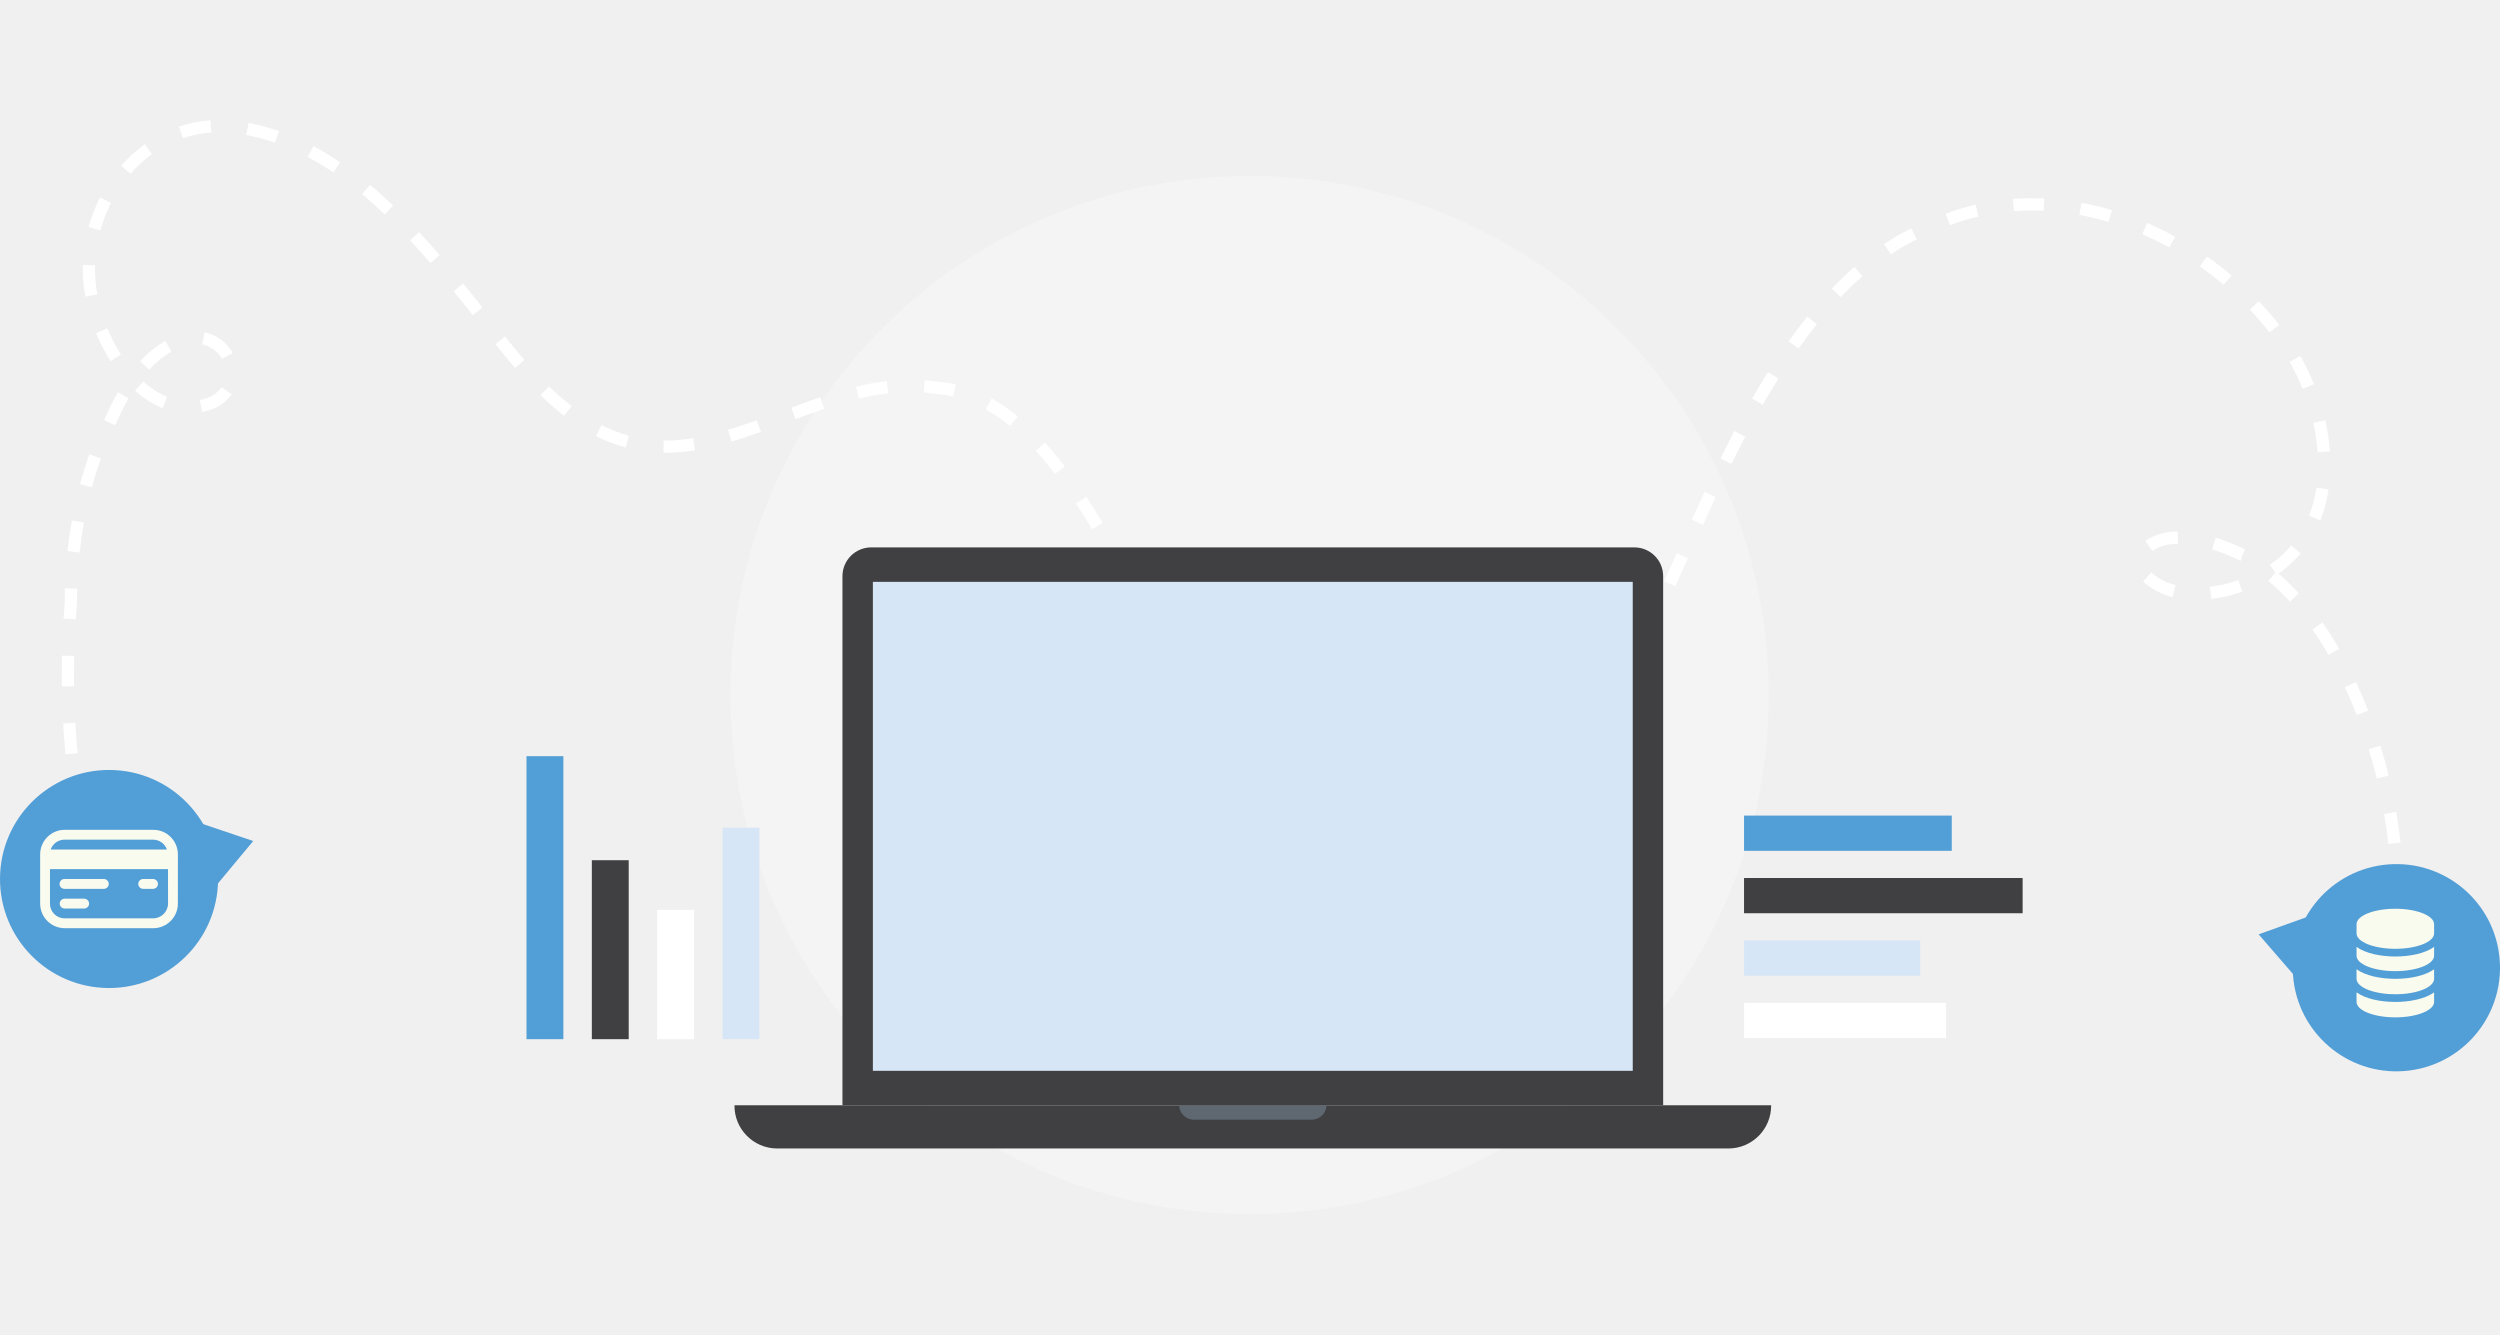
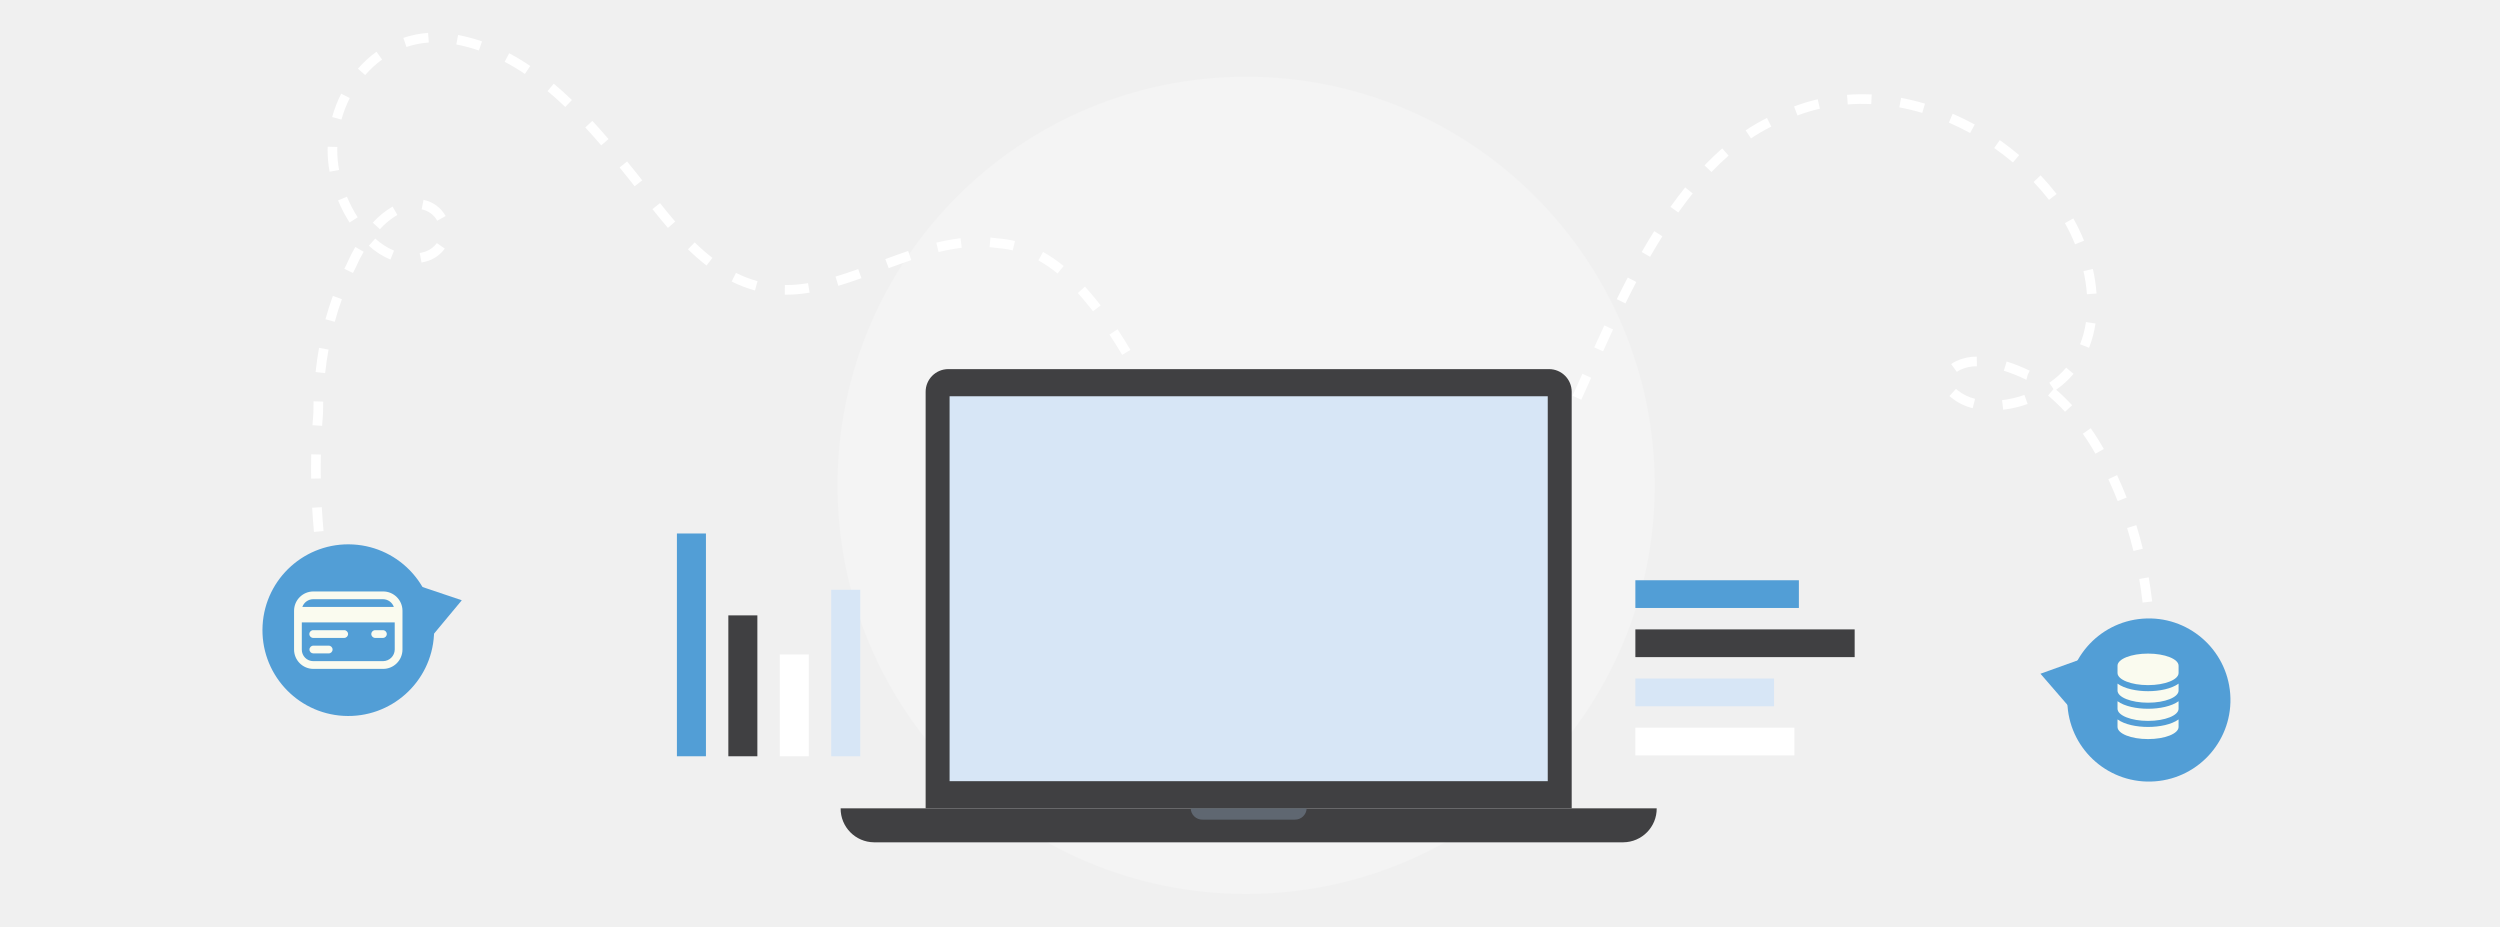
- <svg xmlns="http://www.w3.org/2000/svg" id="Group_1115" data-name="Group 1115" width="454.889" height="242.807" viewBox="0 0 554.889 242.807">
-   <g id="Ellipse_35" data-name="Ellipse 35" transform="translate(162.125 12.348)" opacity="0.238">
-     <circle id="Ellipse_38" data-name="Ellipse 38" cx="115.229" cy="115.229" r="115.229" fill="#fff" />
-     <circle id="Ellipse_39" data-name="Ellipse 39" cx="114.858" cy="114.858" r="114.858" transform="translate(0.372 0.372)" fill="none" />
-   </g>
-   <g id="Group_585" data-name="Group 585" transform="translate(13.707)">
-     <path id="Path_290" data-name="Path 290" d="M833.046,240l-2.678-.455c.38-2.224.724-4.473,1.028-6.675l2.7.368C833.783,235.471,833.431,237.748,833.046,240Zm1.974-14.927-2.708-.248c.207-2.277.366-4.538.476-6.727l2.716.136C835.392,220.459,835.23,222.759,835.02,225.074Zm-510.314-5.447q-.891-3.3-1.709-6.612l2.638-.65q.812,3.286,1.7,6.552Zm508.275-9.608c-.008-2.254-.072-4.519-.185-6.729l2.716-.141c.116,2.255.18,4.562.189,6.859Zm-214.1-4.2-.237-2.708a27.268,27.268,0,0,0,6.316-1.334l.865,2.578A30.073,30.073,0,0,1,618.877,205.818Zm-297.733-.785q-.722-3.344-1.361-6.7l2.671-.507q.632,3.322,1.349,6.627Zm289.2-.008a40.523,40.523,0,0,1-6.6-2.416l1.149-2.465a37.514,37.514,0,0,0,6.151,2.255Zm23.1-4.339-1.453-2.3a43.642,43.642,0,0,0,5.273-3.945l1.782,2.052A46.315,46.315,0,0,1,633.445,200.685Zm-36.945-2.3a57.426,57.426,0,0,1-5.437-4.338l1.817-2.023a55.129,55.129,0,0,0,5.182,4.137Zm235.632-3.136c-.255-2.233-.573-4.471-.949-6.654l2.68-.46c.382,2.233.708,4.522.969,6.8ZM644.937,190.6l-2.041-1.8c1.347-1.535,2.716-3.229,4.067-5.04l.1-.144,2.223,1.567-.123.176C647.75,187.254,646.334,189.007,644.937,190.6Zm-326.555-.341c-.352-2.257-.675-4.536-.958-6.769l2.7-.342c.28,2.209.6,4.46.946,6.691Zm266.846-2.143q-.77-.877-1.5-1.768c-.947-1-1.98-2.146-3.006-3.328l2.054-1.782c.982,1.132,1.977,2.236,2.994,3.317.528.639,1.008,1.208,1.5,1.77ZM829.553,180.7c-.531-2.189-1.134-4.365-1.785-6.472l2.6-.8c.671,2.16,1.285,4.393,1.829,6.634Zm-175.7-2.348-2.3-1.459c1.19-1.871,2.372-3.808,3.511-5.76l2.347,1.371C656.266,174.485,655.066,176.451,653.858,178.35Zm-78.322-1.738c-1.341-1.762-2.694-3.628-4.025-5.547l2.233-1.551c1.309,1.887,2.64,3.72,3.956,5.452Zm-258.994-1.285c-.2-2.276-.371-4.573-.5-6.825l2.716-.151c.124,2.222.29,4.488.49,6.734Zm508.574-8.7c-.813-2.077-1.7-4.154-2.637-6.168l2.468-1.144c.962,2.064,1.87,4.194,2.7,6.321Zm-163.7-1.3-2.4-1.272c1.039-1.956,2.072-3.981,3.073-6.017l2.439,1.2C663.513,161.295,662.469,163.345,661.418,165.325Zm-94.443-1.112c-1.169-1.846-2.368-3.805-3.572-5.827L565.74,157c1.189,2,2.377,3.94,3.532,5.76ZM315.749,160.3q-.022-1.459-.022-2.917,0-1.964.04-3.93l2.72.056q-.04,1.94-.04,3.874,0,1.437.021,2.876Zm503.084-7.019a63.815,63.815,0,0,0-3.551-5.626l2.22-1.569a66.861,66.861,0,0,1,3.7,5.864Zm-150.813-1.462L665.54,150.7q1.387-3.076,2.71-6.2l2.5,1.059Q669.418,148.71,668.019,151.816Zm-108.706-.532q-.9-1.607-1.779-3.216c-.52-.818-1.073-1.716-1.617-2.618l2.328-1.4q.8,1.328,1.631,2.643c.626,1.14,1.216,2.2,1.811,3.268Zm-240.476-5.866-2.714-.179q.111-1.689.256-3.378c0-1.043.012-2.2.049-3.361l2.717.083q-.051,1.7-.051,3.394C318.995,143.2,318.91,144.31,318.838,145.418Zm491.429-3.967a54.117,54.117,0,0,0-4.782-4.588l1.535-1.814-1.2-1.779a23.371,23.371,0,0,0,4.772-4.264l2.076,1.755a25.994,25.994,0,0,1-4.9,4.471,57.285,57.285,0,0,1,4.5,4.373Zm-17.438-.575-.316-2.7a29.023,29.023,0,0,0,6.3-1.48l.916,2.559A31.607,31.607,0,0,1,792.828,140.876Zm-8.6-.44a15.077,15.077,0,0,1-5.839-2.842,8.473,8.473,0,0,1-.706-.575l1.82-2.021a6.309,6.309,0,0,0,.545.439A12.429,12.429,0,0,0,784.9,137.8ZM551.8,138.361l-3.327-5.93,2.371-1.333,3.325,5.927Zm122.07-.3-2.475-1.125q1.389-3.061,2.788-6.19l2.482,1.11Q675.263,134.988,673.874,138.059Zm125.52-5.639-.267-.1a44.106,44.106,0,0,0-6.112-2.443l.8-2.6a46.663,46.663,0,0,1,6.5,2.594l-.592,1.216ZM319.7,130.55l-2.7-.294c.248-2.3.576-4.59.974-6.819l2.677.478C320.261,126.083,319.942,128.315,319.7,130.55Zm460.066-.343-1.6-2.2a9.522,9.522,0,0,1,1.421-.849,13.6,13.6,0,0,1,5.791-1.261l.043,2.718a10.931,10.931,0,0,0-4.643.988A6.665,6.665,0,0,0,779.767,130.207ZM544.423,125.4c-1.244-2.08-2.411-3.947-3.573-5.711l2.271-1.5c1.184,1.8,2.371,3.7,3.636,5.811Zm135.587-.986-2.477-1.12q1.394-3.092,2.833-6.2l2.467,1.146Q681.4,121.329,680.01,124.412Zm137.031-1-2.53-1a28.315,28.315,0,0,0,1.658-6.255l2.69.4A31.218,31.218,0,0,1,817.041,123.407Zm-494.634-7.328-2.624-.717c.611-2.237,1.313-4.451,2.084-6.582l2.558.925C323.678,111.767,323,113.912,322.408,116.079Zm213.785-2.968q-.424-.555-.862-1.109c-1.193-1.493-2.308-2.812-3.41-4.029l2.016-1.826c1.139,1.259,2.292,2.62,3.524,4.164.3.385.6.765.892,1.147ZM686.327,110.9l-2.441-1.2c1.007-2.045,2.029-4.08,3.084-6.1l2.411,1.259Q687.815,107.862,686.327,110.9Zm-236.54-2.468-.5,0,.032-2.718.472,0a35.589,35.589,0,0,0,5.447-.433l.607-.1.447,2.681-.64.1A38.161,38.161,0,0,1,449.787,108.437Zm366.651-.123a44.2,44.2,0,0,0-.972-6.517l2.652-.6a46.471,46.471,0,0,1,1.031,6.92Zm-375.544-1.053a35.537,35.537,0,0,1-6.581-2.535l1.22-2.43a32.793,32.793,0,0,0,6.077,2.342Zm23.492-1.315-.777-2.607c1.907-.567,3.935-1.239,6.386-2.112l.913,2.561C468.411,104.679,466.338,105.364,464.386,105.946ZM526.2,102.46a36.358,36.358,0,0,0-5.4-3.69l1.315-2.381a38.8,38.8,0,0,1,5.808,3.967Zm-198.656-.136-2.446-1.189c.241-.493.485-.985.737-1.474a48.852,48.852,0,0,1,2.363-4.683l2.358,1.355a47.033,47.033,0,0,0-2.267,4.5C328.007,101.375,327.771,101.847,327.539,102.324Zm151.047-1.363-.946-2.549c1.9-.7,4.146-1.528,6.441-2.3l.868,2.577C482.689,99.452,480.463,100.266,478.586,100.962Zm-51.36-.743a61.392,61.392,0,0,1-5.234-4.571l1.9-1.948a58.462,58.462,0,0,0,5,4.366Zm-80.355-.845-.52-2.668a14.255,14.255,0,0,0,1.668-.435,6.787,6.787,0,0,0,3.169-2.382l2.235,1.55a9.515,9.515,0,0,1-4.49,3.392A16.878,16.878,0,0,1,346.871,99.374Zm-8.763-.84a20.584,20.584,0,0,1-6.1-3.9l1.821-2.02a17.884,17.884,0,0,0,5.285,3.4Zm355.158-.779L690.907,96.4c1.164-2.029,2.351-4.007,3.529-5.875l2.3,1.451C695.579,93.814,694.411,95.757,693.267,97.755Zm-200.61-1.337-.641-2.642a57.718,57.718,0,0,1,6.839-1.258l.321,2.7A54.863,54.863,0,0,0,492.656,96.418Zm20.909-.469a27.478,27.478,0,0,0-4.254-.655c-.82-.116-1.546-.2-2.268-.257l.22-2.711q1.171.1,2.345.267a29.351,29.351,0,0,1,4.583.711ZM813.1,94.23a50.715,50.715,0,0,0-2.867-5.962l2.366-1.338a53.049,53.049,0,0,1,3.024,6.284ZM335.135,89.973l-2-1.844a23.541,23.541,0,0,1,5.574-4.538l1.346,2.364A20.828,20.828,0,0,0,335.135,89.973Zm81.207-.372c-1.342-1.556-2.728-3.237-4.359-5.289l2.129-1.692c1.609,2.023,2.972,3.677,4.29,5.206Zm-89.764-1.508a41.168,41.168,0,0,1-3.248-6.234l2.509-1.048a38.288,38.288,0,0,0,3.031,5.818Zm24.729-.5a6.507,6.507,0,0,0-4.395-3.221l.53-2.667a9.218,9.218,0,0,1,6.234,4.556Zm349.926-2.334-2.215-1.578c1.364-1.916,2.759-3.763,4.147-5.489l2.12,1.7C703.93,81.585,702.567,83.389,701.233,85.263ZM805.747,81.71c-1.352-1.732-2.815-3.431-4.347-5.05l1.976-1.87c1.591,1.681,3.109,3.446,4.514,5.247Zm-398.8-3.837-.957-1.224c-1.052-1.319-2.145-2.685-3.268-4.07l2.112-1.711c1.128,1.39,2.224,2.76,3.289,4.094l.97,1.24ZM710.58,73.852l-1.963-1.881c1.633-1.7,3.313-3.314,4.995-4.785l1.789,2.049C713.781,70.651,712.16,72.2,710.58,73.852Zm-389.623-.082a32.916,32.916,0,0,1-.563-6.085c0-.324,0-.646.015-.969l2.717.076c-.007.3-.012.6-.013.9a30.089,30.089,0,0,0,.516,5.577Zm474.625-2.608c-1.692-1.432-3.469-2.8-5.282-4.076l1.56-2.226c1.88,1.319,3.725,2.742,5.478,4.226ZM397.531,66.329c-1.556-1.815-3.023-3.466-4.484-5.047l2-1.846c1.484,1.606,2.972,3.281,4.551,5.122ZM721.721,64.37l-1.511-2.261a55.147,55.147,0,0,1,6.019-3.5l1.215,2.433A52.393,52.393,0,0,0,721.721,64.37Zm61.784-1.52c-1.956-1.072-3.97-2.059-5.991-2.933l1.08-2.5c2.1.908,4.192,1.933,6.22,3.046ZM324.295,59.071l-2.621-.727a36.041,36.041,0,0,1,2.542-6.582l2.427,1.226A33.232,33.232,0,0,0,324.295,59.071Zm410.53-1.158-.963-2.543a53.278,53.278,0,0,1,6.67-2.028l.62,2.648A50.25,50.25,0,0,0,734.824,57.914Zm35.181-.731a62.859,62.859,0,0,0-6.467-1.56l.5-2.673a65.494,65.494,0,0,1,6.747,1.627ZM387.4,55.513c-1.672-1.6-3.351-3.107-4.993-4.48l1.745-2.085c1.689,1.413,3.413,2.961,5.128,4.6ZM749,54.792l-.2-2.711a57.868,57.868,0,0,1,6.957-.094l-.128,2.716A54.577,54.577,0,0,0,749,54.792ZM330.985,46.513l-2.05-1.787a31.206,31.206,0,0,1,5.231-4.788l1.591,2.2A28.443,28.443,0,0,0,330.985,46.513ZM376.01,46.2a62.257,62.257,0,0,0-5.7-3.433l1.274-2.4a65.506,65.506,0,0,1,5.945,3.583Zm-12.966-6.614a44.809,44.809,0,0,0-6.366-1.694l.5-2.672a47.535,47.535,0,0,1,6.752,1.8ZM342.615,38.6l-.869-2.577a28.376,28.376,0,0,1,6.978-1.4l.2,2.712A25.6,25.6,0,0,0,342.615,38.6Z" transform="translate(-315.727 -34.62)" fill="#fff" />
-   </g>
-   <g id="Group_586" data-name="Group 586" transform="translate(186.987 94.806)">
-     <path id="Path_291" data-name="Path 291" d="M622.332,275.059H528.854V157.62a6.392,6.392,0,0,1,6.392-6.393H704.623a6.392,6.392,0,0,1,6.392,6.393V275.059Z" transform="translate(-528.854 -151.227)" fill="#404042" fill-rule="evenodd" />
-   </g>
-   <g id="Group_587" data-name="Group 587" transform="translate(163.02 218.638)">
-     <path id="Path_292" data-name="Path 292" d="M729.471,303.535a9.5,9.5,0,0,1-9.406,9.587H508.78a9.5,9.5,0,0,1-9.405-9.587Z" transform="translate(-499.375 -303.535)" fill="#404042" fill-rule="evenodd" />
-   </g>
-   <g id="Group_588" data-name="Group 588" transform="translate(193.74 102.458)">
-     <path id="Path_293" data-name="Path 293" d="M537.159,269.168V160.639H705.816V269.168Z" transform="translate(-537.159 -160.639)" fill="#d7e6f6" fill-rule="evenodd" />
-   </g>
-   <g id="Group_589" data-name="Group 589" transform="translate(261.723 218.638)">
-     <path id="Path_294" data-name="Path 294" d="M653.469,303.535a3.272,3.272,0,0,1-3.342,3.194H624.115a3.27,3.27,0,0,1-3.34-3.194Z" transform="translate(-620.775 -303.535)" fill="#5f6771" fill-rule="evenodd" />
-   </g>
-   <g id="Group_590" data-name="Group 590" transform="translate(116.86 141.151)">
-     <rect id="Rectangle_241" data-name="Rectangle 241" width="8.183" height="62.813" fill="#529ed6" />
-   </g>
-   <g id="Group_591" data-name="Group 591" transform="translate(131.361 164.241)">
-     <rect id="Rectangle_242" data-name="Rectangle 242" width="8.184" height="39.724" fill="#404042" />
-   </g>
-   <g id="Group_592" data-name="Group 592" transform="translate(145.864 175.259)">
-     <rect id="Rectangle_243" data-name="Rectangle 243" width="8.183" height="28.705" fill="#fff" />
-   </g>
-   <g id="Group_593" data-name="Group 593" transform="translate(160.366 157.032)">
-     <rect id="Rectangle_244" data-name="Rectangle 244" width="8.183" height="46.932" fill="#d7e6f6" />
-   </g>
-   <g id="Group_594" data-name="Group 594" transform="translate(387.101 154.336)">
-     <rect id="Rectangle_245" data-name="Rectangle 245" width="46.104" height="7.818" fill="#529ed6" />
-   </g>
-   <g id="Group_595" data-name="Group 595" transform="translate(387.101 168.192)">
-     <rect id="Rectangle_246" data-name="Rectangle 246" width="61.831" height="7.818" fill="#404042" />
-   </g>
-   <g id="Group_596" data-name="Group 596" transform="translate(387.103 182.048)">
-     <rect id="Rectangle_247" data-name="Rectangle 247" width="39.094" height="7.82" fill="#d7e6f6" />
-   </g>
-   <g id="Group_597" data-name="Group 597" transform="translate(387.101 195.902)">
-     <rect id="Rectangle_248" data-name="Rectangle 248" width="44.843" height="7.818" fill="#fff" />
-   </g>
-   <g id="Group_600" data-name="Group 600" transform="translate(501.32 165.108)">
-     <g id="Group_598" data-name="Group 598" transform="translate(7.579)">
-       <path id="Path_295" data-name="Path 295" d="M949.514,283.623a23,23,0,1,1,21.2-24.662A23,23,0,0,1,949.514,283.623Z" transform="translate(-924.79 -237.695)" fill="#529ed6" />
+ <svg xmlns="http://www.w3.org/2000/svg" id="Group_1115" data-name="Group 1115" width="654.889" height="242.807" viewBox="0 0 704.889 242.807">
+   <g id="parent_group" data-name="parent group" transform="translate(74 0)">
+     <g id="Ellipse_35" data-name="Ellipse 35" transform="translate(162.125 12.348)" opacity="0.238">
+       <circle id="Ellipse_38" data-name="Ellipse 38" cx="115.229" cy="115.229" r="115.229" fill="#fff" />
+       <circle id="Ellipse_39" data-name="Ellipse 39" cx="114.858" cy="114.858" r="114.858" transform="translate(0.372 0.372)" fill="none" />
    </g>
-     <g id="Group_599" data-name="Group 599" transform="translate(0 9.661)">
-       <path id="Path_296" data-name="Path 296" d="M931.962,249.577,915.468,255.5l11.315,13.073" transform="translate(-915.468 -249.577)" fill="#529ed6" />
+     <g id="Group_585" data-name="Group 585" transform="translate(13.707)">
+       <path id="Path_290" data-name="Path 290" d="M833.046,240l-2.678-.455c.38-2.224.724-4.473,1.028-6.675l2.7.368C833.783,235.471,833.431,237.748,833.046,240Zm1.974-14.927-2.708-.248c.207-2.277.366-4.538.476-6.727l2.716.136C835.392,220.459,835.23,222.759,835.02,225.074Zm-510.314-5.447q-.891-3.3-1.709-6.612l2.638-.65q.812,3.286,1.7,6.552Zm508.275-9.608c-.008-2.254-.072-4.519-.185-6.729l2.716-.141c.116,2.255.18,4.562.189,6.859Zm-214.1-4.2-.237-2.708a27.268,27.268,0,0,0,6.316-1.334l.865,2.578A30.073,30.073,0,0,1,618.877,205.818Zm-297.733-.785q-.722-3.344-1.361-6.7l2.671-.507q.632,3.322,1.349,6.627Zm289.2-.008a40.523,40.523,0,0,1-6.6-2.416l1.149-2.465a37.514,37.514,0,0,0,6.151,2.255Zm23.1-4.339-1.453-2.3a43.642,43.642,0,0,0,5.273-3.945l1.782,2.052A46.315,46.315,0,0,1,633.445,200.685Zm-36.945-2.3a57.426,57.426,0,0,1-5.437-4.338l1.817-2.023a55.129,55.129,0,0,0,5.182,4.137Zm235.632-3.136c-.255-2.233-.573-4.471-.949-6.654l2.68-.46c.382,2.233.708,4.522.969,6.8ZM644.937,190.6l-2.041-1.8c1.347-1.535,2.716-3.229,4.067-5.04l.1-.144,2.223,1.567-.123.176C647.75,187.254,646.334,189.007,644.937,190.6Zm-326.555-.341c-.352-2.257-.675-4.536-.958-6.769l2.7-.342c.28,2.209.6,4.46.946,6.691Zm266.846-2.143q-.77-.877-1.5-1.768c-.947-1-1.98-2.146-3.006-3.328l2.054-1.782c.982,1.132,1.977,2.236,2.994,3.317.528.639,1.008,1.208,1.5,1.77ZM829.553,180.7c-.531-2.189-1.134-4.365-1.785-6.472l2.6-.8c.671,2.16,1.285,4.393,1.829,6.634Zm-175.7-2.348-2.3-1.459c1.19-1.871,2.372-3.808,3.511-5.76l2.347,1.371C656.266,174.485,655.066,176.451,653.858,178.35Zm-78.322-1.738c-1.341-1.762-2.694-3.628-4.025-5.547l2.233-1.551c1.309,1.887,2.64,3.72,3.956,5.452Zm-258.994-1.285c-.2-2.276-.371-4.573-.5-6.825l2.716-.151c.124,2.222.29,4.488.49,6.734Zm508.574-8.7c-.813-2.077-1.7-4.154-2.637-6.168l2.468-1.144c.962,2.064,1.87,4.194,2.7,6.321Zm-163.7-1.3-2.4-1.272c1.039-1.956,2.072-3.981,3.073-6.017l2.439,1.2C663.513,161.295,662.469,163.345,661.418,165.325Zm-94.443-1.112c-1.169-1.846-2.368-3.805-3.572-5.827L565.74,157c1.189,2,2.377,3.94,3.532,5.76ZM315.749,160.3q-.022-1.459-.022-2.917,0-1.964.04-3.93l2.72.056q-.04,1.94-.04,3.874,0,1.437.021,2.876Zm503.084-7.019a63.815,63.815,0,0,0-3.551-5.626l2.22-1.569a66.861,66.861,0,0,1,3.7,5.864Zm-150.813-1.462L665.54,150.7q1.387-3.076,2.71-6.2l2.5,1.059Q669.418,148.71,668.019,151.816Zm-108.706-.532q-.9-1.607-1.779-3.216c-.52-.818-1.073-1.716-1.617-2.618l2.328-1.4q.8,1.328,1.631,2.643c.626,1.14,1.216,2.2,1.811,3.268Zm-240.476-5.866-2.714-.179q.111-1.689.256-3.378c0-1.043.012-2.2.049-3.361l2.717.083q-.051,1.7-.051,3.394C318.995,143.2,318.91,144.31,318.838,145.418Zm491.429-3.967a54.117,54.117,0,0,0-4.782-4.588l1.535-1.814-1.2-1.779a23.371,23.371,0,0,0,4.772-4.264l2.076,1.755a25.994,25.994,0,0,1-4.9,4.471,57.285,57.285,0,0,1,4.5,4.373Zm-17.438-.575-.316-2.7a29.023,29.023,0,0,0,6.3-1.48l.916,2.559A31.607,31.607,0,0,1,792.828,140.876Zm-8.6-.44a15.077,15.077,0,0,1-5.839-2.842,8.473,8.473,0,0,1-.706-.575l1.82-2.021a6.309,6.309,0,0,0,.545.439A12.429,12.429,0,0,0,784.9,137.8ZM551.8,138.361l-3.327-5.93,2.371-1.333,3.325,5.927Zm122.07-.3-2.475-1.125q1.389-3.061,2.788-6.19l2.482,1.11Q675.263,134.988,673.874,138.059Zm125.52-5.639-.267-.1a44.106,44.106,0,0,0-6.112-2.443l.8-2.6a46.663,46.663,0,0,1,6.5,2.594l-.592,1.216ZM319.7,130.55l-2.7-.294c.248-2.3.576-4.59.974-6.819l2.677.478C320.261,126.083,319.942,128.315,319.7,130.55Zm460.066-.343-1.6-2.2a9.522,9.522,0,0,1,1.421-.849,13.6,13.6,0,0,1,5.791-1.261l.043,2.718a10.931,10.931,0,0,0-4.643.988A6.665,6.665,0,0,0,779.767,130.207ZM544.423,125.4c-1.244-2.08-2.411-3.947-3.573-5.711l2.271-1.5c1.184,1.8,2.371,3.7,3.636,5.811Zm135.587-.986-2.477-1.12q1.394-3.092,2.833-6.2l2.467,1.146Q681.4,121.329,680.01,124.412Zm137.031-1-2.53-1a28.315,28.315,0,0,0,1.658-6.255l2.69.4A31.218,31.218,0,0,1,817.041,123.407Zm-494.634-7.328-2.624-.717c.611-2.237,1.313-4.451,2.084-6.582l2.558.925C323.678,111.767,323,113.912,322.408,116.079Zm213.785-2.968q-.424-.555-.862-1.109c-1.193-1.493-2.308-2.812-3.41-4.029l2.016-1.826c1.139,1.259,2.292,2.62,3.524,4.164.3.385.6.765.892,1.147ZM686.327,110.9l-2.441-1.2c1.007-2.045,2.029-4.08,3.084-6.1l2.411,1.259Q687.815,107.862,686.327,110.9Zm-236.54-2.468-.5,0,.032-2.718.472,0a35.589,35.589,0,0,0,5.447-.433l.607-.1.447,2.681-.64.1A38.161,38.161,0,0,1,449.787,108.437Zm366.651-.123a44.2,44.2,0,0,0-.972-6.517l2.652-.6a46.471,46.471,0,0,1,1.031,6.92Zm-375.544-1.053a35.537,35.537,0,0,1-6.581-2.535l1.22-2.43a32.793,32.793,0,0,0,6.077,2.342Zm23.492-1.315-.777-2.607c1.907-.567,3.935-1.239,6.386-2.112l.913,2.561C468.411,104.679,466.338,105.364,464.386,105.946ZM526.2,102.46a36.358,36.358,0,0,0-5.4-3.69l1.315-2.381a38.8,38.8,0,0,1,5.808,3.967Zm-198.656-.136-2.446-1.189c.241-.493.485-.985.737-1.474a48.852,48.852,0,0,1,2.363-4.683l2.358,1.355a47.033,47.033,0,0,0-2.267,4.5C328.007,101.375,327.771,101.847,327.539,102.324Zm151.047-1.363-.946-2.549c1.9-.7,4.146-1.528,6.441-2.3l.868,2.577C482.689,99.452,480.463,100.266,478.586,100.962Zm-51.36-.743a61.392,61.392,0,0,1-5.234-4.571l1.9-1.948a58.462,58.462,0,0,0,5,4.366Zm-80.355-.845-.52-2.668a14.255,14.255,0,0,0,1.668-.435,6.787,6.787,0,0,0,3.169-2.382l2.235,1.55a9.515,9.515,0,0,1-4.49,3.392A16.878,16.878,0,0,1,346.871,99.374Zm-8.763-.84a20.584,20.584,0,0,1-6.1-3.9l1.821-2.02a17.884,17.884,0,0,0,5.285,3.4Zm355.158-.779L690.907,96.4c1.164-2.029,2.351-4.007,3.529-5.875l2.3,1.451C695.579,93.814,694.411,95.757,693.267,97.755Zm-200.61-1.337-.641-2.642a57.718,57.718,0,0,1,6.839-1.258l.321,2.7A54.863,54.863,0,0,0,492.656,96.418Zm20.909-.469a27.478,27.478,0,0,0-4.254-.655c-.82-.116-1.546-.2-2.268-.257l.22-2.711q1.171.1,2.345.267a29.351,29.351,0,0,1,4.583.711ZM813.1,94.23a50.715,50.715,0,0,0-2.867-5.962l2.366-1.338a53.049,53.049,0,0,1,3.024,6.284ZM335.135,89.973l-2-1.844a23.541,23.541,0,0,1,5.574-4.538l1.346,2.364A20.828,20.828,0,0,0,335.135,89.973Zm81.207-.372c-1.342-1.556-2.728-3.237-4.359-5.289l2.129-1.692c1.609,2.023,2.972,3.677,4.29,5.206Zm-89.764-1.508a41.168,41.168,0,0,1-3.248-6.234l2.509-1.048a38.288,38.288,0,0,0,3.031,5.818Zm24.729-.5a6.507,6.507,0,0,0-4.395-3.221l.53-2.667a9.218,9.218,0,0,1,6.234,4.556Zm349.926-2.334-2.215-1.578c1.364-1.916,2.759-3.763,4.147-5.489l2.12,1.7C703.93,81.585,702.567,83.389,701.233,85.263ZM805.747,81.71c-1.352-1.732-2.815-3.431-4.347-5.05l1.976-1.87c1.591,1.681,3.109,3.446,4.514,5.247Zm-398.8-3.837-.957-1.224c-1.052-1.319-2.145-2.685-3.268-4.07l2.112-1.711c1.128,1.39,2.224,2.76,3.289,4.094l.97,1.24ZM710.58,73.852l-1.963-1.881c1.633-1.7,3.313-3.314,4.995-4.785l1.789,2.049C713.781,70.651,712.16,72.2,710.58,73.852Zm-389.623-.082a32.916,32.916,0,0,1-.563-6.085c0-.324,0-.646.015-.969l2.717.076c-.007.3-.012.6-.013.9a30.089,30.089,0,0,0,.516,5.577Zm474.625-2.608c-1.692-1.432-3.469-2.8-5.282-4.076l1.56-2.226c1.88,1.319,3.725,2.742,5.478,4.226ZM397.531,66.329c-1.556-1.815-3.023-3.466-4.484-5.047l2-1.846c1.484,1.606,2.972,3.281,4.551,5.122ZM721.721,64.37l-1.511-2.261a55.147,55.147,0,0,1,6.019-3.5l1.215,2.433A52.393,52.393,0,0,0,721.721,64.37Zm61.784-1.52c-1.956-1.072-3.97-2.059-5.991-2.933l1.08-2.5c2.1.908,4.192,1.933,6.22,3.046ZM324.295,59.071l-2.621-.727a36.041,36.041,0,0,1,2.542-6.582l2.427,1.226A33.232,33.232,0,0,0,324.295,59.071Zm410.53-1.158-.963-2.543a53.278,53.278,0,0,1,6.67-2.028l.62,2.648A50.25,50.25,0,0,0,734.824,57.914Zm35.181-.731a62.859,62.859,0,0,0-6.467-1.56l.5-2.673a65.494,65.494,0,0,1,6.747,1.627ZM387.4,55.513c-1.672-1.6-3.351-3.107-4.993-4.48l1.745-2.085c1.689,1.413,3.413,2.961,5.128,4.6ZM749,54.792l-.2-2.711a57.868,57.868,0,0,1,6.957-.094l-.128,2.716A54.577,54.577,0,0,0,749,54.792ZM330.985,46.513l-2.05-1.787a31.206,31.206,0,0,1,5.231-4.788l1.591,2.2A28.443,28.443,0,0,0,330.985,46.513ZM376.01,46.2a62.257,62.257,0,0,0-5.7-3.433l1.274-2.4a65.506,65.506,0,0,1,5.945,3.583Zm-12.966-6.614a44.809,44.809,0,0,0-6.366-1.694l.5-2.672a47.535,47.535,0,0,1,6.752,1.8ZM342.615,38.6l-.869-2.577a28.376,28.376,0,0,1,6.978-1.4l.2,2.712A25.6,25.6,0,0,0,342.615,38.6Z" transform="translate(-315.727 -34.62)" fill="#fff" />
    </g>
-   </g>
-   <g id="Group_605" data-name="Group 605" transform="translate(523.048 175.015)">
-     <g id="Group_601" data-name="Group 601" transform="translate(0 18.564)">
-       <path id="Path_297" data-name="Path 297" d="M950.8,274.832c-3.229,0-6.611-.678-8.594-2.119,0,.024-.015.049-.015.069v2.05c0,1.892,3.851,3.421,8.608,3.421s8.606-1.529,8.606-3.421v-2.05c0-.02-.012-.045-.012-.069C957.415,274.154,954.03,274.832,950.8,274.832Z" transform="translate(-942.192 -272.713)" fill="#fafbef" />
+     <g id="Group_586" data-name="Group 586" transform="translate(186.987 94.806)">
+       <path id="Path_291" data-name="Path 291" d="M622.332,275.059H528.854V157.62a6.392,6.392,0,0,1,6.392-6.393H704.623a6.392,6.392,0,0,1,6.392,6.393V275.059Z" transform="translate(-528.854 -151.227)" fill="#404042" fill-rule="evenodd" />
    </g>
-     <g id="Group_602" data-name="Group 602" transform="translate(0 13.435)">
-       <path id="Path_298" data-name="Path 298" d="M950.8,268.524c-3.229,0-6.611-.678-8.594-2.12,0,.024-.015.047-.015.07v2.05c0,1.892,3.851,3.421,8.608,3.421s8.606-1.529,8.606-3.421v-2.05c0-.023-.012-.046-.012-.07C957.415,267.845,954.03,268.524,950.8,268.524Z" transform="translate(-942.192 -266.404)" fill="#fafbef" />
+     <g id="Group_587" data-name="Group 587" transform="translate(163.02 218.638)">
+       <path id="Path_292" data-name="Path 292" d="M729.471,303.535a9.5,9.5,0,0,1-9.406,9.587H508.78a9.5,9.5,0,0,1-9.405-9.587Z" transform="translate(-499.375 -303.535)" fill="#404042" fill-rule="evenodd" />
    </g>
-     <g id="Group_603" data-name="Group 603" transform="translate(0 8.463)">
-       <path id="Path_299" data-name="Path 299" d="M942.192,260.289v1.964c0,1.891,3.851,3.419,8.608,3.419s8.606-1.528,8.606-3.419v-1.964c-1.973,1.45-5.364,2.137-8.606,2.137S944.169,261.739,942.192,260.289Z" transform="translate(-942.192 -260.289)" fill="#fafbef" />
+     <g id="Group_588" data-name="Group 588" transform="translate(193.74 102.458)">
+       <path id="Path_293" data-name="Path 293" d="M537.159,269.168V160.639H705.816V269.168Z" transform="translate(-537.159 -160.639)" fill="#d7e6f6" fill-rule="evenodd" />
    </g>
-     <g id="Group_604" data-name="Group 604">
-       <path id="Path_300" data-name="Path 300" d="M950.8,249.88c-4.757,0-8.608,1.529-8.608,3.42v2.05c0,1.888,3.851,3.42,8.608,3.42s8.606-1.532,8.606-3.42V253.3C959.406,251.409,955.555,249.88,950.8,249.88Z" transform="translate(-942.192 -249.88)" fill="#fafbef" />
+     <g id="Group_589" data-name="Group 589" transform="translate(261.723 218.638)">
+       <path id="Path_294" data-name="Path 294" d="M653.469,303.535a3.272,3.272,0,0,1-3.342,3.194H624.115a3.27,3.27,0,0,1-3.34-3.194Z" transform="translate(-620.775 -303.535)" fill="#5f6771" fill-rule="evenodd" />
    </g>
-   </g>
-   <g id="Group_606" data-name="Group 606" transform="translate(0 144.215)">
-     <path id="Path_301" data-name="Path 301" d="M321.718,260.353a24.2,24.2,0,1,0-22.811-25.5A24.2,24.2,0,0,0,321.718,260.353Z" transform="translate(-298.868 -211.997)" fill="#529ed6" />
-   </g>
-   <g id="Group_607" data-name="Group 607" transform="translate(38.729 154.09)">
-     <path id="Path_302" data-name="Path 302" d="M346.5,224.143l17.475,5.889-11.633,13.99" transform="translate(-346.502 -224.143)" fill="#529ed6" />
-   </g>
-   <g id="Group_612" data-name="Group 612" transform="translate(8.911 157.493)">
-     <g id="Group_608" data-name="Group 608">
-       <path id="Path_303" data-name="Path 303" d="M340.4,233.788a5.459,5.459,0,0,0-5.457-5.459H315.287a5.46,5.46,0,0,0-5.459,5.459v10.918a5.459,5.459,0,0,0,5.459,5.459h19.652a5.457,5.457,0,0,0,5.457-5.459Zm-25.165-3.275h19.652a3.271,3.271,0,0,1,3.074,2.186h-25.8A3.274,3.274,0,0,1,315.231,230.513Zm22.982,14.193a3.324,3.324,0,0,1-3.33,3.274H315.231a3.232,3.232,0,0,1-3.219-3.274v-7.643h26.2Z" transform="translate(-309.828 -228.329)" fill="#fafbef" />
+     <g id="Group_590" data-name="Group 590" transform="translate(116.86 141.151)">
+       <rect id="Rectangle_241" data-name="Rectangle 241" width="8.183" height="62.813" fill="#529ed6" />
    </g>
-     <g id="Group_609" data-name="Group 609" transform="translate(4.313 10.917)">
-       <path id="Path_304" data-name="Path 304" d="M316.222,243.942h8.734a1.092,1.092,0,1,0,0-2.185h-8.734a1.092,1.092,0,0,0,0,2.185Z" transform="translate(-315.133 -241.757)" fill="#fafbef" />
+     <g id="Group_591" data-name="Group 591" transform="translate(131.361 164.241)">
+       <rect id="Rectangle_242" data-name="Rectangle 242" width="8.184" height="39.724" fill="#404042" />
    </g>
-     <g id="Group_610" data-name="Group 610" transform="translate(21.779 10.917)">
-       <path id="Path_305" data-name="Path 305" d="M337.707,243.942h2.184a1.092,1.092,0,0,0,0-2.185h-2.184a1.092,1.092,0,0,0,0,2.185Z" transform="translate(-336.615 -241.757)" fill="#fafbef" />
+     <g id="Group_592" data-name="Group 592" transform="translate(145.864 175.259)">
+       <rect id="Rectangle_243" data-name="Rectangle 243" width="8.183" height="28.705" fill="#fff" />
    </g>
-     <g id="Group_611" data-name="Group 611" transform="translate(4.313 15.286)">
-       <path id="Path_306" data-name="Path 306" d="M316.222,249.313h4.369a1.091,1.091,0,0,0,0-2.183h-4.369a1.092,1.092,0,0,0,0,2.183Z" transform="translate(-315.133 -247.13)" fill="#fafbef" />
+     <g id="Group_593" data-name="Group 593" transform="translate(160.366 157.032)">
+       <rect id="Rectangle_244" data-name="Rectangle 244" width="8.183" height="46.932" fill="#d7e6f6" />
+     </g>
+     <g id="Group_594" data-name="Group 594" transform="translate(387.101 154.336)">
+       <rect id="Rectangle_245" data-name="Rectangle 245" width="46.104" height="7.818" fill="#529ed6" />
+     </g>
+     <g id="Group_595" data-name="Group 595" transform="translate(387.101 168.192)">
+       <rect id="Rectangle_246" data-name="Rectangle 246" width="61.831" height="7.818" fill="#404042" />
+     </g>
+     <g id="Group_596" data-name="Group 596" transform="translate(387.103 182.048)">
+       <rect id="Rectangle_247" data-name="Rectangle 247" width="39.094" height="7.82" fill="#d7e6f6" />
+     </g>
+     <g id="Group_597" data-name="Group 597" transform="translate(387.101 195.902)">
+       <rect id="Rectangle_248" data-name="Rectangle 248" width="44.843" height="7.818" fill="#fff" />
+     </g>
+     <g id="Group_600" data-name="Group 600" transform="translate(501.32 165.108)">
+       <g id="Group_598" data-name="Group 598" transform="translate(7.579)">
+         <path id="Path_295" data-name="Path 295" d="M949.514,283.623a23,23,0,1,1,21.2-24.662A23,23,0,0,1,949.514,283.623Z" transform="translate(-924.79 -237.695)" fill="#529ed6" />
+       </g>
+       <g id="Group_599" data-name="Group 599" transform="translate(0 9.661)">
+         <path id="Path_296" data-name="Path 296" d="M931.962,249.577,915.468,255.5l11.315,13.073" transform="translate(-915.468 -249.577)" fill="#529ed6" />
+       </g>
+     </g>
+     <g id="Group_605" data-name="Group 605" transform="translate(523.048 175.015)">
+       <g id="Group_601" data-name="Group 601" transform="translate(0 18.564)">
+         <path id="Path_297" data-name="Path 297" d="M950.8,274.832c-3.229,0-6.611-.678-8.594-2.119,0,.024-.015.049-.015.069v2.05c0,1.892,3.851,3.421,8.608,3.421s8.606-1.529,8.606-3.421v-2.05c0-.02-.012-.045-.012-.069C957.415,274.154,954.03,274.832,950.8,274.832Z" transform="translate(-942.192 -272.713)" fill="#fafbef" />
+       </g>
+       <g id="Group_602" data-name="Group 602" transform="translate(0 13.435)">
+         <path id="Path_298" data-name="Path 298" d="M950.8,268.524c-3.229,0-6.611-.678-8.594-2.12,0,.024-.015.047-.015.07v2.05c0,1.892,3.851,3.421,8.608,3.421s8.606-1.529,8.606-3.421v-2.05c0-.023-.012-.046-.012-.07C957.415,267.845,954.03,268.524,950.8,268.524Z" transform="translate(-942.192 -266.404)" fill="#fafbef" />
+       </g>
+       <g id="Group_603" data-name="Group 603" transform="translate(0 8.463)">
+         <path id="Path_299" data-name="Path 299" d="M942.192,260.289v1.964c0,1.891,3.851,3.419,8.608,3.419s8.606-1.528,8.606-3.419v-1.964c-1.973,1.45-5.364,2.137-8.606,2.137S944.169,261.739,942.192,260.289Z" transform="translate(-942.192 -260.289)" fill="#fafbef" />
+       </g>
+       <g id="Group_604" data-name="Group 604">
+         <path id="Path_300" data-name="Path 300" d="M950.8,249.88c-4.757,0-8.608,1.529-8.608,3.42v2.05c0,1.888,3.851,3.42,8.608,3.42s8.606-1.532,8.606-3.42V253.3C959.406,251.409,955.555,249.88,950.8,249.88Z" transform="translate(-942.192 -249.88)" fill="#fafbef" />
+       </g>
+     </g>
+     <g id="Group_606" data-name="Group 606" transform="translate(0 144.215)">
+       <path id="Path_301" data-name="Path 301" d="M321.718,260.353a24.2,24.2,0,1,0-22.811-25.5A24.2,24.2,0,0,0,321.718,260.353Z" transform="translate(-298.868 -211.997)" fill="#529ed6" />
+     </g>
+     <g id="Group_607" data-name="Group 607" transform="translate(38.729 154.09)">
+       <path id="Path_302" data-name="Path 302" d="M346.5,224.143l17.475,5.889-11.633,13.99" transform="translate(-346.502 -224.143)" fill="#529ed6" />
+     </g>
+     <g id="Group_612" data-name="Group 612" transform="translate(8.911 157.493)">
+       <g id="Group_608" data-name="Group 608">
+         <path id="Path_303" data-name="Path 303" d="M340.4,233.788a5.459,5.459,0,0,0-5.457-5.459H315.287a5.46,5.46,0,0,0-5.459,5.459v10.918a5.459,5.459,0,0,0,5.459,5.459h19.652a5.457,5.457,0,0,0,5.457-5.459Zm-25.165-3.275h19.652a3.271,3.271,0,0,1,3.074,2.186h-25.8A3.274,3.274,0,0,1,315.231,230.513Zm22.982,14.193a3.324,3.324,0,0,1-3.33,3.274H315.231a3.232,3.232,0,0,1-3.219-3.274v-7.643h26.2Z" transform="translate(-309.828 -228.329)" fill="#fafbef" />
+       </g>
+       <g id="Group_609" data-name="Group 609" transform="translate(4.313 10.917)">
+         <path id="Path_304" data-name="Path 304" d="M316.222,243.942h8.734a1.092,1.092,0,1,0,0-2.185h-8.734a1.092,1.092,0,0,0,0,2.185Z" transform="translate(-315.133 -241.757)" fill="#fafbef" />
+       </g>
+       <g id="Group_610" data-name="Group 610" transform="translate(21.779 10.917)">
+         <path id="Path_305" data-name="Path 305" d="M337.707,243.942h2.184a1.092,1.092,0,0,0,0-2.185h-2.184a1.092,1.092,0,0,0,0,2.185Z" transform="translate(-336.615 -241.757)" fill="#fafbef" />
+       </g>
+       <g id="Group_611" data-name="Group 611" transform="translate(4.313 15.286)">
+         <path id="Path_306" data-name="Path 306" d="M316.222,249.313h4.369a1.091,1.091,0,0,0,0-2.183h-4.369a1.092,1.092,0,0,0,0,2.183Z" transform="translate(-315.133 -247.13)" fill="#fafbef" />
+       </g>
    </g>
  </g>
</svg>
